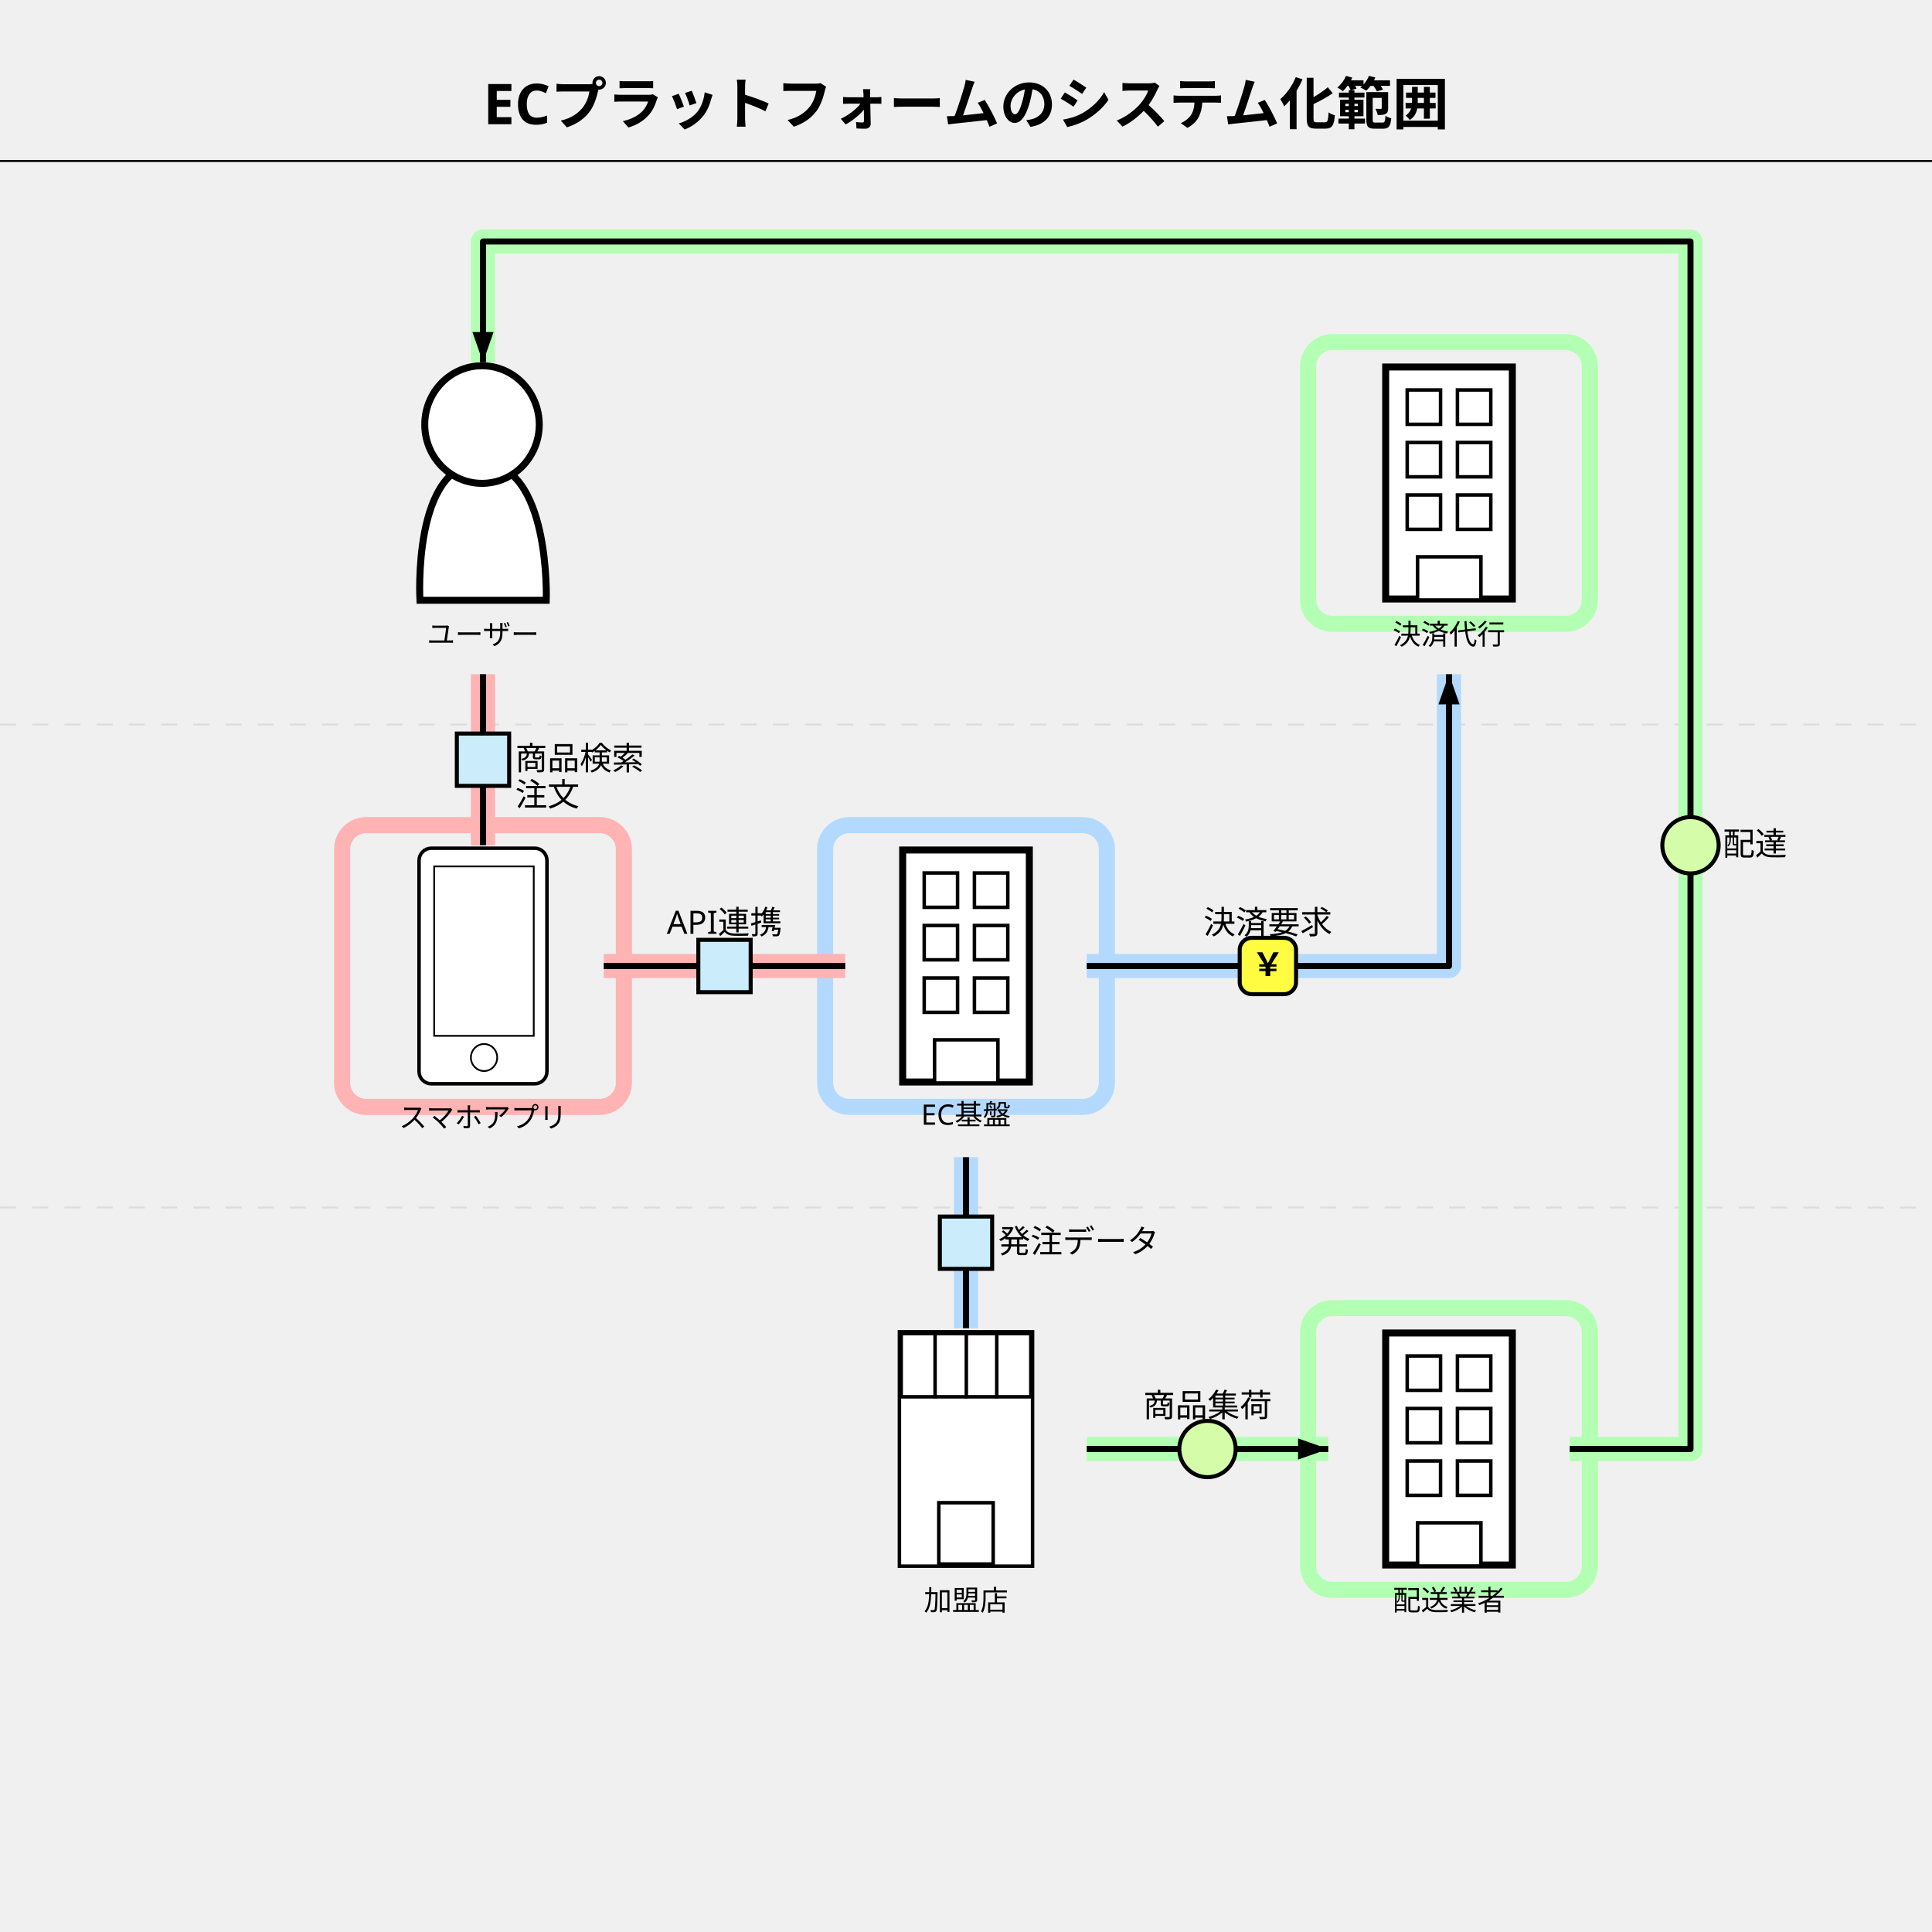
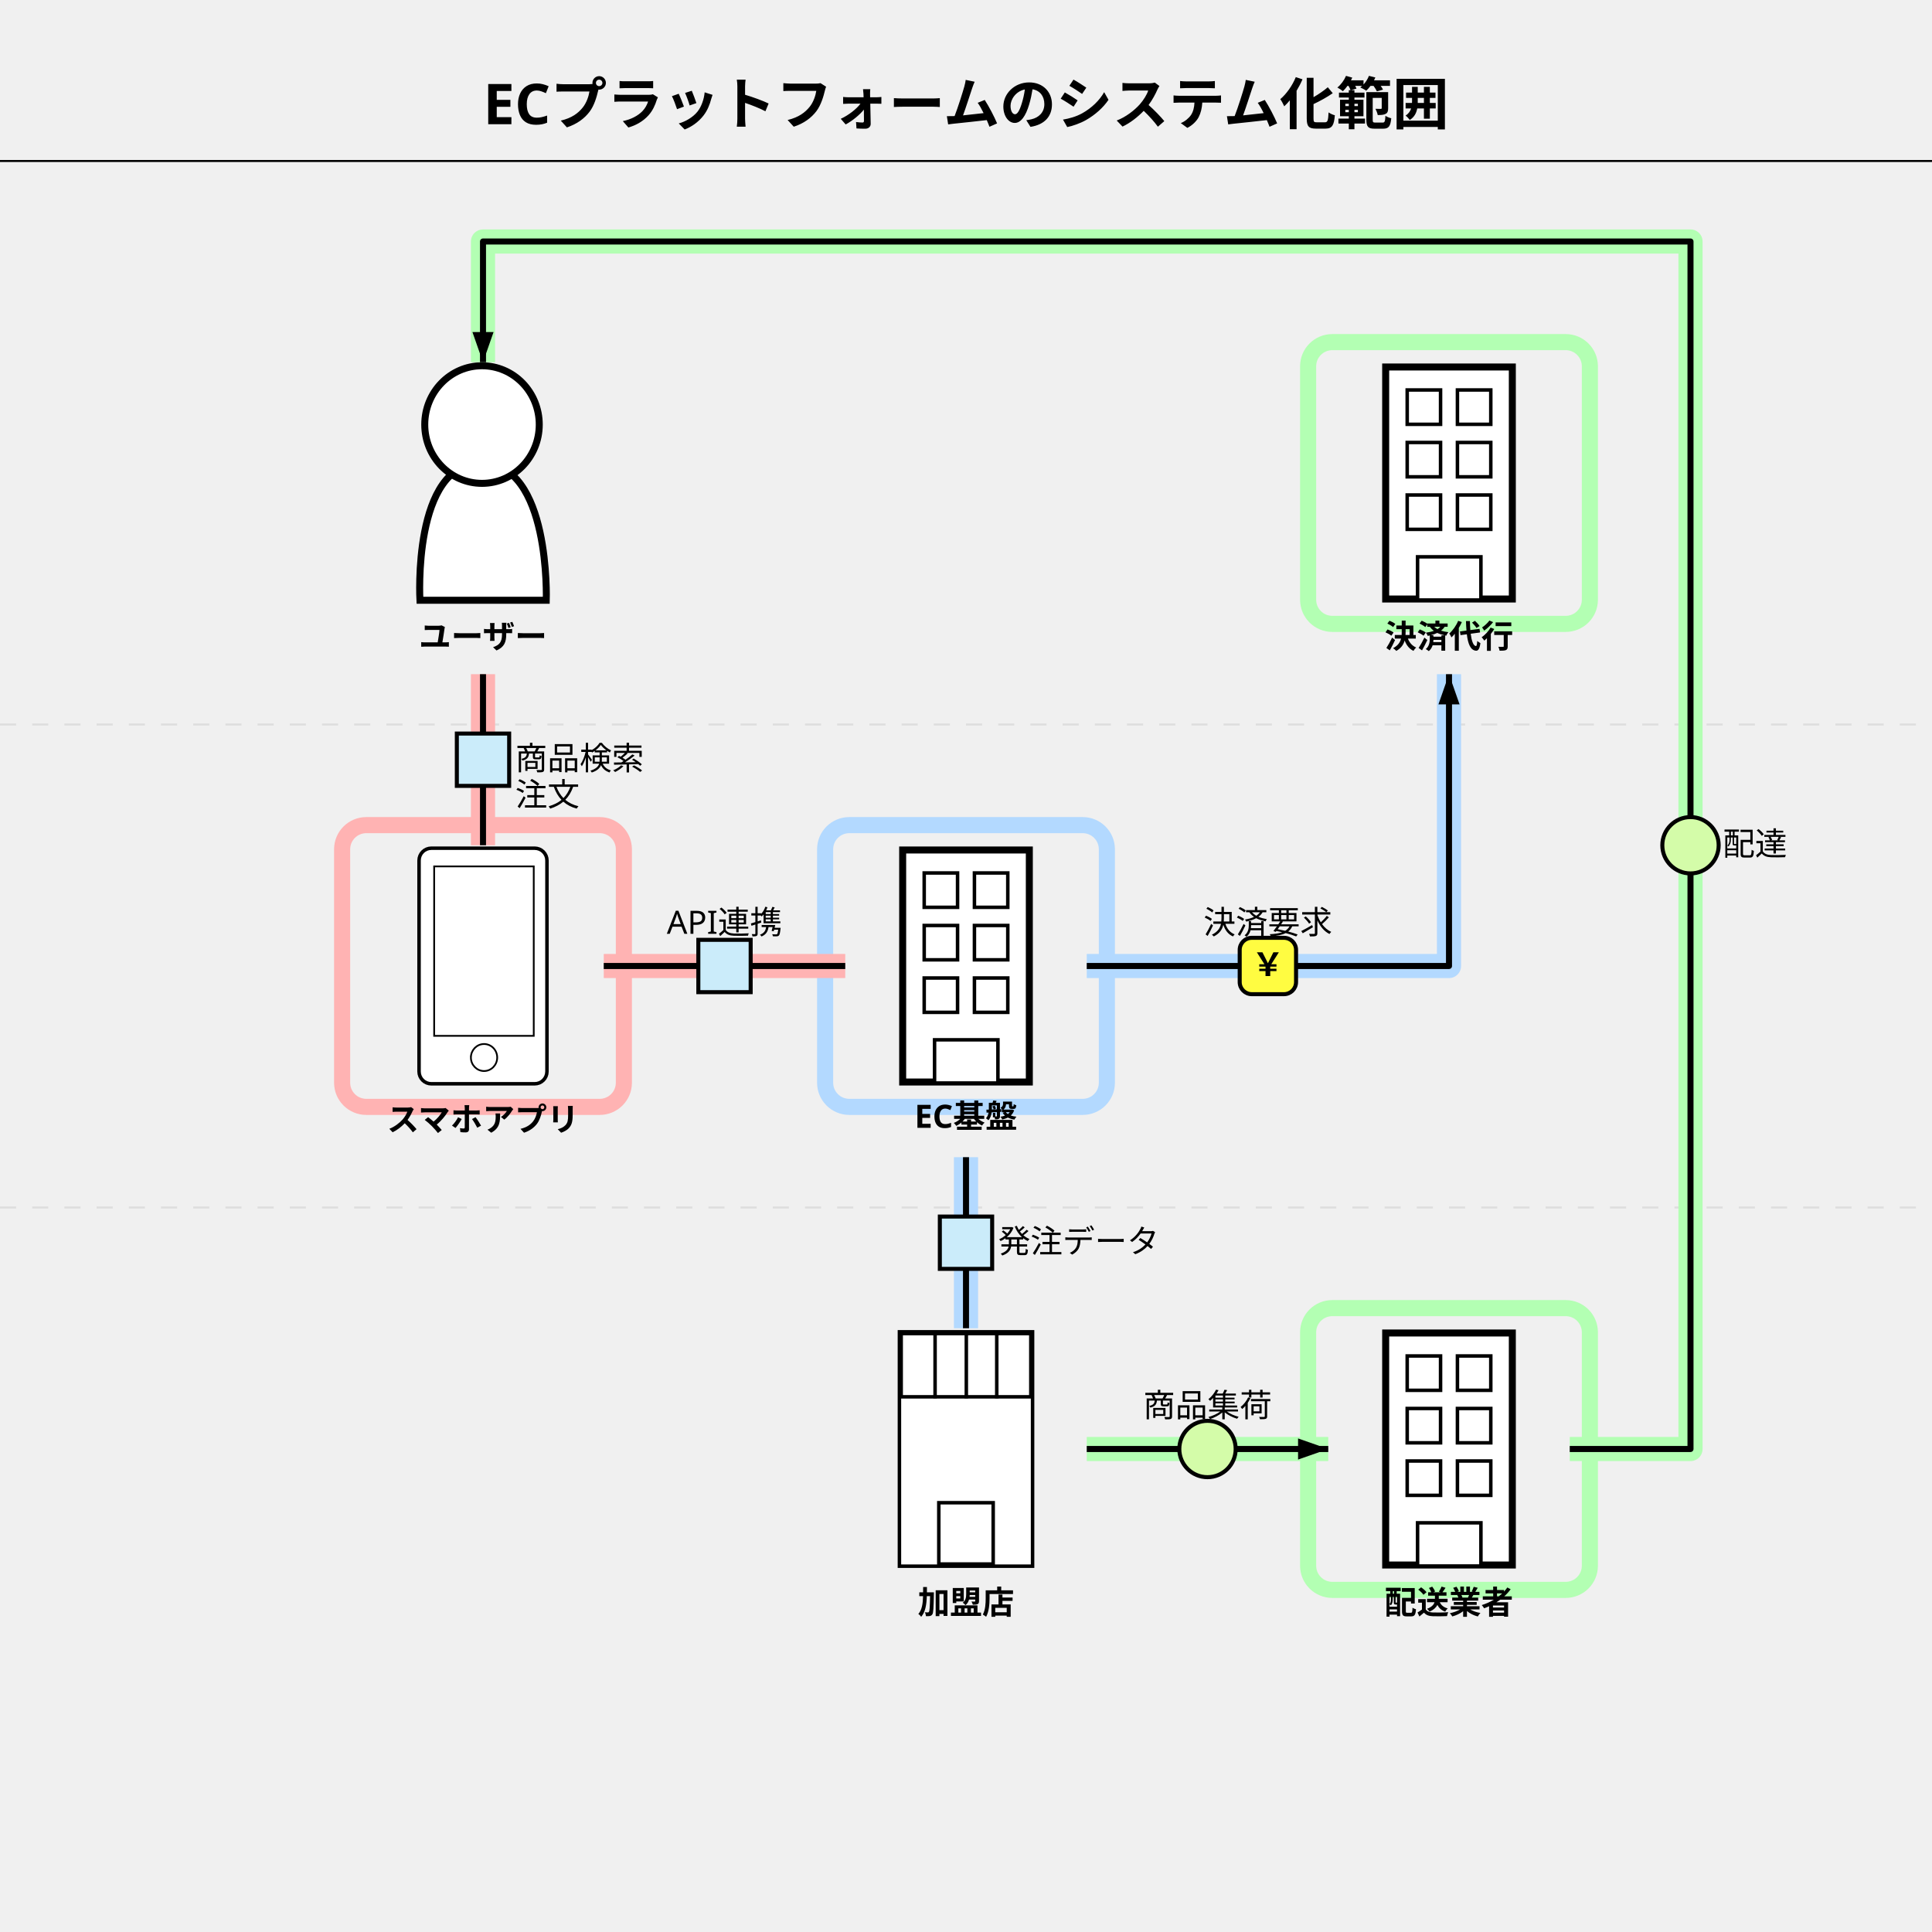
<svg xmlns="http://www.w3.org/2000/svg" version="1.1" viewBox="0.0 0.0 960.0 960.0" width="960" height="960">
  <text x="480.0" y="40" font-size="28" font-family="sans-serif" font-weight="bold" fill="#000000" text-anchor="middle" dominant-baseline="hanging">ECプラットフォームのシステム化範囲</text>
  <line x1="0" y1="80" x2="960.0" y2="80" stroke="#000000" stroke-width="1" />
  <defs>
    <marker id="marker_object" markerWidth="5" markerHeight="3.5" refX="5" refY="1.75" orient="auto" markerUnits="strokeWidth">
      <path d="M 0,0 L 5,1.75 L 0,3.5 Z" fill="#000000" />
    </marker>
    <marker id="marker_money" markerWidth="5" markerHeight="3.5" refX="5" refY="1.75" orient="auto" markerUnits="strokeWidth">
      <path d="M 0,0 L 5,1.75 L 0,3.5 Z" fill="#000000" />
    </marker>
    <marker id="marker_information" markerWidth="5" markerHeight="3.5" refX="5" refY="1.75" orient="auto" markerUnits="strokeWidth">
      <path d="M 0,0 L 5,1.75 L 0,3.5 Z" fill="#000000" />
    </marker>
    <marker id="marker_other" markerWidth="5" markerHeight="3.5" refX="5" refY="1.75" orient="auto" markerUnits="strokeWidth">
      <path d="M 0,0 L 5,1.75 L 0,3.5 Z" fill="#000000" />
    </marker>
  </defs>
  <g id="grid_lines">
    <line x1="0" y1="360.0" x2="960.0" y2="360.0" stroke="#dddddd" stroke-width="1" stroke-dasharray="8,8" />
    <line x1="0" y1="600.0" x2="960.0" y2="600.0" stroke="#dddddd" stroke-width="1" stroke-dasharray="8,8" />
  </g>
  <g id="entities">
    <g id="entity_0" data-bizgram-object="entity" data-bizgram-type="user" data-bizgram-name="ユーザー" data-bizgram-position="0">
      <g transform="translate(180.0, 180.0)">
        <g transform="translate(26.79084, 0.0)">
          <g transform="scale(3.282149, 3.282149)">
            <g transform="translate(-94.88189,-130.2193)">
              <g id="g1824">
                <path style="fill:none;stroke:none;stroke-width:0.998;stroke-linecap:round;stroke-linejoin:round" d="M 94.916,148.5 V 130.478 H 105 115.084 V 148.5 166.522 H 105 94.916 Z" id="path1111" />
                <g id="g1700" transform="translate(73.28155,-29.02709)">
                  <path fill="#ffffff" d="m 22.17,195.279 h 19.128 c 0,0 0.679,-20.77 -9.815,-20.77 -10.494,0 -9.313,20.77 -9.313,20.77 z" fill-rule="evenodd" id="path87" style="fill:none;stroke-width:0.265" />
                  <path stroke="#000000" stroke-width="1.058" stroke-miterlimit="400" stroke-linecap="butt" d="m 22.17,195.279 h 19.128 c 0,0 0.679,-20.77 -9.815,-20.77 -10.494,0 -9.313,20.77 -9.313,20.77 z" fill-rule="evenodd" id="path89" style="fill:#ffffff" />
                  <path fill="#ffffff" d="m 22.9,168.679 c 0,-4.917 3.881,-8.903 8.668,-8.903 2.299,0 4.504,0.938 6.129,2.608 1.626,1.67 2.539,3.934 2.539,6.295 0,4.917 -3.881,8.903 -8.668,8.903 -4.787,0 -8.668,-3.986 -8.668,-8.903 z" fill-rule="evenodd" id="path91" style="fill:none;stroke-width:0.265" />
                  <path stroke="#000000" stroke-width="1.058" stroke-miterlimit="400" stroke-linecap="butt" d="m 22.9,168.679 c 0,-4.917 3.881,-8.903 8.668,-8.903 2.299,0 4.504,0.938 6.129,2.608 1.626,1.67 2.539,3.934 2.539,6.295 0,4.917 -3.881,8.903 -8.668,8.903 -4.787,0 -8.668,-3.986 -8.668,-8.903 z" fill-rule="evenodd" id="path93" style="fill:#ffffff" />
                </g>
              </g>
            </g>
          </g>
        </g>
      </g>
-       <text x="240.0" y="308.0" font-size="14" font-family="sans-serif" text-anchor="middle" dominant-baseline="text-before-edge" fill="#000000">
+       <text x="240.0" y="308.0" font-size="16" font-family="sans-serif" font-weight="bold" text-anchor="middle" dominant-baseline="text-before-edge" fill="#000000">
        <tspan x="240.0" dy="0">ユーザー</tspan>
      </text>
    </g>
    <g id="entity_1" data-bizgram-object="entity" data-bizgram-type="smartphone" data-bizgram-name="スマホアプリ" data-bizgram-position="3" data-bizgram-systemize="フロントエンド">
      <rect x="170.0" y="410.0" width="140.0" height="140.0" rx="12" ry="12" fill="none" stroke="#FFB3B3" stroke-width="8" />
      <g transform="translate(180.0, 420.0)">
        <g transform="translate(26.79084, 0.0)">
          <g transform="scale(3.282149, 3.282149)">
            <g transform="translate(-94.88189,-130.2193)">
              <path style="fill:none;stroke:none;stroke-width:0.998;stroke-linecap:round;stroke-linejoin:round" d="M 94.916,148.5 V 130.478 H 105 115.084 V 148.5 166.522 H 105 94.916 Z" id="path1111" />
              <g id="g27996" transform="translate(30.76236,-5.908436)">
                <path stroke="#000000" stroke-width="1.058" stroke-miterlimit="400" stroke-linecap="butt" d="m 64.821,138.434 c 0,-0.881 0.714,-1.595 1.595,-1.595 h 15.645 c 0.423,0 0.829,0.168 1.128,0.467 0.299,0.299 0.467,0.705 0.467,1.128 v 31.948 c 0,0.881 -0.714,1.595 -1.595,1.595 H 66.415 c -0.881,0 -1.595,-0.714 -1.595,-1.595 z" fill-rule="evenodd" id="path97" />
                <path fill="#ffffff" d="m 64.821,138.434 c 0,-0.881 0.714,-1.595 1.595,-1.595 h 15.645 c 0.423,0 0.829,0.168 1.128,0.467 0.299,0.299 0.467,0.705 0.467,1.128 v 31.948 c 0,0.881 -0.714,1.595 -1.595,1.595 H 66.415 c -0.881,0 -1.595,-0.714 -1.595,-1.595 z" fill-rule="evenodd" id="path95" style="stroke-width:0.265" />
                <path stroke="#000000" stroke-width="0.529" stroke-miterlimit="400" stroke-linecap="butt" d="m 66.976,139.462 h 14.812 v 25.387 H 66.976 Z" fill-rule="evenodd" id="path101" />
                <path fill="#ffffff" d="m 66.976,139.462 h 14.812 v 25.387 H 66.976 Z" fill-rule="evenodd" id="path99" style="stroke-width:0.265" />
                <path stroke="#000000" stroke-width="0.529" stroke-miterlimit="400" stroke-linecap="butt" d="m 72.539,168.264 c 0,-1.056 0.832,-1.912 1.859,-1.912 0.493,0 0.966,0.201 1.314,0.56 0.349,0.359 0.544,0.845 0.544,1.352 0,1.056 -0.832,1.912 -1.859,1.912 -1.027,0 -1.859,-0.856 -1.859,-1.912 z" fill-rule="evenodd" id="path105" />
                <path fill="#ffffff" d="m 72.539,168.264 c 0,-1.056 0.832,-1.912 1.859,-1.912 0.493,0 0.966,0.201 1.314,0.56 0.349,0.359 0.544,0.845 0.544,1.352 0,1.056 -0.832,1.912 -1.859,1.912 -1.027,0 -1.859,-0.856 -1.859,-1.912 z" fill-rule="evenodd" id="path103" style="stroke-width:0.265" />
              </g>
            </g>
          </g>
        </g>
      </g>
-       <text x="240.0" y="548.0" font-size="14" font-family="sans-serif" text-anchor="middle" dominant-baseline="text-before-edge" fill="#000000">
+       <text x="240.0" y="548.0" font-size="16" font-family="sans-serif" font-weight="bold" text-anchor="middle" dominant-baseline="text-before-edge" fill="#000000">
        <tspan x="240.0" dy="0">スマホアプリ</tspan>
      </text>
    </g>
    <g id="entity_2" data-bizgram-object="entity" data-bizgram-type="business" data-bizgram-name="EC基盤" data-bizgram-position="4" data-bizgram-systemize="バックエンド">
      <rect x="410.0" y="410.0" width="140.0" height="140.0" rx="12" ry="12" fill="none" stroke="#B3D9FF" stroke-width="8" />
      <g transform="translate(420.0, 420.0)">
        <g transform="translate(26.79084, 0.0)">
          <g transform="scale(3.282149, 3.282149)">
            <g transform="translate(-94.88189,-130.2193)">
              <path style="fill:none;stroke:none;stroke-width:0.998;stroke-linecap:round;stroke-linejoin:round" d="M 94.916,148.5 V 130.478 H 105 115.084 V 148.5 166.522 H 105 94.916 Z" id="path1111" />
              <g id="g2207" transform="translate(88.33292,-53.07004)">
                <path fill="#ffffff" d="M 7.08,184.008 H 26.255 v 35.125 H 7.08 Z" fill-rule="evenodd" id="path413" style="fill:#ffffff;stroke:#000000;stroke-width:0.265" />
                <path stroke="#000000" stroke-width="1.058" stroke-miterlimit="400" stroke-linecap="butt" d="M 7.08,184.008 H 26.255 v 35.125 H 7.08 Z" fill-rule="evenodd" id="path415" style="fill:#ffffff;stroke:#000000" />
                <path fill="#ffffff" d="m 10.339,187.485 h 5.05 v 5.2 h -5.05 z" fill-rule="evenodd" id="path417" style="fill:#ffffff;stroke:#000000;stroke-width:0.265" />
                <path stroke="#000000" stroke-width="0.529" stroke-miterlimit="400" stroke-linecap="butt" d="m 10.339,187.485 h 5.05 v 5.2 h -5.05 z" fill-rule="evenodd" id="path419" style="fill:#ffffff;stroke:#000000" />
                <path fill="#ffffff" d="m 17.944,187.485 h 5.05 v 5.2 h -5.05 z" fill-rule="evenodd" id="path421" style="fill:#ffffff;stroke:#000000;stroke-width:0.265" />
                <path stroke="#000000" stroke-width="0.529" stroke-miterlimit="400" stroke-linecap="butt" d="m 17.944,187.485 h 5.05 v 5.2 h -5.05 z" fill-rule="evenodd" id="path423" style="fill:#ffffff;stroke:#000000" />
                <path fill="#ffffff" d="m 10.339,195.435 h 5.05 v 5.2 h -5.05 z" fill-rule="evenodd" id="path425" style="fill:#ffffff;stroke:#000000;stroke-width:0.265" />
                <path stroke="#000000" stroke-width="0.529" stroke-miterlimit="400" stroke-linecap="butt" d="m 10.339,195.435 h 5.05 v 5.2 h -5.05 z" fill-rule="evenodd" id="path427" style="fill:#ffffff;stroke:#000000" />
                <path fill="#ffffff" d="m 17.944,195.435 h 5.05 v 5.2 h -5.05 z" fill-rule="evenodd" id="path429" style="fill:#ffffff;stroke:#000000;stroke-width:0.265" />
                <path stroke="#000000" stroke-width="0.529" stroke-miterlimit="400" stroke-linecap="butt" d="m 17.944,195.435 h 5.05 v 5.2 h -5.05 z" fill-rule="evenodd" id="path431" style="fill:#ffffff;stroke:#000000" />
                <path fill="#ffffff" d="m 10.339,203.386 h 5.05 v 5.2 h -5.05 z" fill-rule="evenodd" id="path433" style="fill:#ffffff;stroke:#000000;stroke-width:0.265" />
                <path stroke="#000000" stroke-width="0.529" stroke-miterlimit="400" stroke-linecap="butt" d="m 10.339,203.386 h 5.05 v 5.2 h -5.05 z" fill-rule="evenodd" id="path435" style="fill:#ffffff;stroke:#000000" />
                <path fill="#ffffff" d="m 17.944,203.386 h 5.05 v 5.2 h -5.05 z" fill-rule="evenodd" id="path437" style="fill:#ffffff;stroke:#000000;stroke-width:0.265" />
                <path stroke="#000000" stroke-width="0.529" stroke-miterlimit="400" stroke-linecap="butt" d="m 17.944,203.386 h 5.05 v 5.2 h -5.05 z" fill-rule="evenodd" id="path439" style="fill:#ffffff;stroke:#000000" />
                <path fill="#000000" fill-opacity="0" d="M 11.908,212.744 H 21.5 v 6.542 h -9.592 z" fill-rule="evenodd" id="path441" style="fill:#ffffff;stroke:#000000;stroke-width:0.265" />
                <path stroke="#000000" stroke-width="0.529" stroke-miterlimit="400" stroke-linecap="butt" d="M 11.908,212.744 H 21.5 v 6.542 h -9.592 z" fill-rule="evenodd" id="path443" style="fill:#ffffff;stroke:#000000" />
              </g>
            </g>
          </g>
        </g>
      </g>
-       <text x="480.0" y="548.0" font-size="14" font-family="sans-serif" text-anchor="middle" dominant-baseline="text-before-edge" fill="#000000">
+       <text x="480.0" y="548.0" font-size="16" font-family="sans-serif" font-weight="bold" text-anchor="middle" dominant-baseline="text-before-edge" fill="#000000">
        <tspan x="480.0" dy="0">EC基盤</tspan>
      </text>
    </g>
    <g id="entity_3" data-bizgram-object="entity" data-bizgram-type="business" data-bizgram-name="決済代行" data-bizgram-position="2" data-bizgram-systemize="外部システム">
      <rect x="650.0" y="170.0" width="140.0" height="140.0" rx="12" ry="12" fill="none" stroke="#B3FFB3" stroke-width="8" />
      <g transform="translate(660.0, 180.0)">
        <g transform="translate(26.79084, 0.0)">
          <g transform="scale(3.282149, 3.282149)">
            <g transform="translate(-94.88189,-130.2193)">
              <path style="fill:none;stroke:none;stroke-width:0.998;stroke-linecap:round;stroke-linejoin:round" d="M 94.916,148.5 V 130.478 H 105 115.084 V 148.5 166.522 H 105 94.916 Z" id="path1111" />
              <g id="g2207" transform="translate(88.33292,-53.07004)">
                <path fill="#ffffff" d="M 7.08,184.008 H 26.255 v 35.125 H 7.08 Z" fill-rule="evenodd" id="path413" style="fill:#ffffff;stroke:#000000;stroke-width:0.265" />
                <path stroke="#000000" stroke-width="1.058" stroke-miterlimit="400" stroke-linecap="butt" d="M 7.08,184.008 H 26.255 v 35.125 H 7.08 Z" fill-rule="evenodd" id="path415" style="fill:#ffffff;stroke:#000000" />
                <path fill="#ffffff" d="m 10.339,187.485 h 5.05 v 5.2 h -5.05 z" fill-rule="evenodd" id="path417" style="fill:#ffffff;stroke:#000000;stroke-width:0.265" />
                <path stroke="#000000" stroke-width="0.529" stroke-miterlimit="400" stroke-linecap="butt" d="m 10.339,187.485 h 5.05 v 5.2 h -5.05 z" fill-rule="evenodd" id="path419" style="fill:#ffffff;stroke:#000000" />
                <path fill="#ffffff" d="m 17.944,187.485 h 5.05 v 5.2 h -5.05 z" fill-rule="evenodd" id="path421" style="fill:#ffffff;stroke:#000000;stroke-width:0.265" />
                <path stroke="#000000" stroke-width="0.529" stroke-miterlimit="400" stroke-linecap="butt" d="m 17.944,187.485 h 5.05 v 5.2 h -5.05 z" fill-rule="evenodd" id="path423" style="fill:#ffffff;stroke:#000000" />
                <path fill="#ffffff" d="m 10.339,195.435 h 5.05 v 5.2 h -5.05 z" fill-rule="evenodd" id="path425" style="fill:#ffffff;stroke:#000000;stroke-width:0.265" />
                <path stroke="#000000" stroke-width="0.529" stroke-miterlimit="400" stroke-linecap="butt" d="m 10.339,195.435 h 5.05 v 5.2 h -5.05 z" fill-rule="evenodd" id="path427" style="fill:#ffffff;stroke:#000000" />
                <path fill="#ffffff" d="m 17.944,195.435 h 5.05 v 5.2 h -5.05 z" fill-rule="evenodd" id="path429" style="fill:#ffffff;stroke:#000000;stroke-width:0.265" />
                <path stroke="#000000" stroke-width="0.529" stroke-miterlimit="400" stroke-linecap="butt" d="m 17.944,195.435 h 5.05 v 5.2 h -5.05 z" fill-rule="evenodd" id="path431" style="fill:#ffffff;stroke:#000000" />
                <path fill="#ffffff" d="m 10.339,203.386 h 5.05 v 5.2 h -5.05 z" fill-rule="evenodd" id="path433" style="fill:#ffffff;stroke:#000000;stroke-width:0.265" />
                <path stroke="#000000" stroke-width="0.529" stroke-miterlimit="400" stroke-linecap="butt" d="m 10.339,203.386 h 5.05 v 5.2 h -5.05 z" fill-rule="evenodd" id="path435" style="fill:#ffffff;stroke:#000000" />
                <path fill="#ffffff" d="m 17.944,203.386 h 5.05 v 5.2 h -5.05 z" fill-rule="evenodd" id="path437" style="fill:#ffffff;stroke:#000000;stroke-width:0.265" />
                <path stroke="#000000" stroke-width="0.529" stroke-miterlimit="400" stroke-linecap="butt" d="m 17.944,203.386 h 5.05 v 5.2 h -5.05 z" fill-rule="evenodd" id="path439" style="fill:#ffffff;stroke:#000000" />
                <path fill="#000000" fill-opacity="0" d="M 11.908,212.744 H 21.5 v 6.542 h -9.592 z" fill-rule="evenodd" id="path441" style="fill:#ffffff;stroke:#000000;stroke-width:0.265" />
                <path stroke="#000000" stroke-width="0.529" stroke-miterlimit="400" stroke-linecap="butt" d="M 11.908,212.744 H 21.5 v 6.542 h -9.592 z" fill-rule="evenodd" id="path443" style="fill:#ffffff;stroke:#000000" />
              </g>
            </g>
          </g>
        </g>
      </g>
-       <text x="720.0" y="308.0" font-size="14" font-family="sans-serif" text-anchor="middle" dominant-baseline="text-before-edge" fill="#000000">
+       <text x="720.0" y="308.0" font-size="16" font-family="sans-serif" font-weight="bold" text-anchor="middle" dominant-baseline="text-before-edge" fill="#000000">
        <tspan x="720.0" dy="0">決済代行</tspan>
      </text>
    </g>
    <g id="entity_4" data-bizgram-object="entity" data-bizgram-type="store" data-bizgram-name="加盟店" data-bizgram-position="7">
      <g transform="translate(420.0, 660.0)">
        <g transform="translate(26.79084, 0.0)">
          <g transform="scale(3.282149, 3.282149)">
            <g transform="translate(-94.88189,-130.2193)">
              <g id="g28378" transform="translate(38.91812,2.509739)">
                <path stroke="#000000" stroke-width="1.058" stroke-miterlimit="400" stroke-linecap="butt" d="m 56.268,128.514 h 19.628 v 34.953 H 56.268 Z" fill-rule="evenodd" id="path563" />
                <path fill="#ffffff" d="m 56.268,128.514 h 19.628 v 34.953 H 56.268 Z" fill-rule="evenodd" id="path561" style="stroke-width:0.265" />
                <path stroke="#000000" stroke-width="0.529" stroke-miterlimit="400" stroke-linecap="butt" d="m 56.268,128.514 h 19.628 v 9.576 H 56.268 Z" fill-rule="evenodd" id="path567" style="fill:#ffffff;stroke:#000000" />
                <path fill="#000000" fill-opacity="0" d="m 56.268,128.514 h 19.628 v 9.576 H 56.268 Z" fill-rule="evenodd" id="path565" style="stroke-width:0.265" />
                <path fill="#000000" fill-opacity="0" d="m 61.965,154.123 h 8.233 v 9.281 h -8.233 z" fill-rule="evenodd" id="path569" style="stroke-width:0.265" />
                <path fill="#000000" fill-opacity="0" d="m 61.401,128.115 v 10.207" fill-rule="evenodd" id="path573" style="stroke-width:0.265" />
                <path stroke="#000000" stroke-width="0.529" stroke-miterlimit="400" stroke-linecap="butt" d="m 61.401,128.115 v 10.207" fill-rule="evenodd" id="path575" />
                <path fill="#000000" fill-opacity="0" d="m 66.131,128.115 v 10.207" fill-rule="evenodd" id="path577" style="stroke-width:0.265" />
                <path stroke="#000000" stroke-width="0.529" stroke-miterlimit="400" stroke-linecap="butt" d="m 66.131,128.115 v 10.207" fill-rule="evenodd" id="path579" />
                <path fill="#000000" fill-opacity="0" d="m 70.738,128.115 v 10.207" fill-rule="evenodd" id="path581" style="stroke-width:0.265" />
                <path stroke="#000000" stroke-width="0.529" stroke-miterlimit="400" stroke-linecap="butt" d="m 70.738,128.115 v 10.207" fill-rule="evenodd" id="path583" />
                <path stroke="#000000" stroke-width="0.529" stroke-miterlimit="400" stroke-linecap="butt" d="m 61.965,154.123 h 8.233 v 9.281 h -8.233 z" fill-rule="evenodd" id="path571" style="fill:#ffffff" />
              </g>
            </g>
          </g>
        </g>
      </g>
-       <text x="480.0" y="788.0" font-size="14" font-family="sans-serif" text-anchor="middle" dominant-baseline="text-before-edge" fill="#000000">
+       <text x="480.0" y="788.0" font-size="16" font-family="sans-serif" font-weight="bold" text-anchor="middle" dominant-baseline="text-before-edge" fill="#000000">
        <tspan x="480.0" dy="0">加盟店</tspan>
      </text>
    </g>
    <g id="entity_5" data-bizgram-object="entity" data-bizgram-type="business" data-bizgram-name="配送業者" data-bizgram-position="8" data-bizgram-systemize="外部システム">
      <rect x="650.0" y="650.0" width="140.0" height="140.0" rx="12" ry="12" fill="none" stroke="#B3FFB3" stroke-width="8" />
      <g transform="translate(660.0, 660.0)">
        <g transform="translate(26.79084, 0.0)">
          <g transform="scale(3.282149, 3.282149)">
            <g transform="translate(-94.88189,-130.2193)">
              <path style="fill:none;stroke:none;stroke-width:0.998;stroke-linecap:round;stroke-linejoin:round" d="M 94.916,148.5 V 130.478 H 105 115.084 V 148.5 166.522 H 105 94.916 Z" id="path1111" />
              <g id="g2207" transform="translate(88.33292,-53.07004)">
                <path fill="#ffffff" d="M 7.08,184.008 H 26.255 v 35.125 H 7.08 Z" fill-rule="evenodd" id="path413" style="fill:#ffffff;stroke:#000000;stroke-width:0.265" />
                <path stroke="#000000" stroke-width="1.058" stroke-miterlimit="400" stroke-linecap="butt" d="M 7.08,184.008 H 26.255 v 35.125 H 7.08 Z" fill-rule="evenodd" id="path415" style="fill:#ffffff;stroke:#000000" />
                <path fill="#ffffff" d="m 10.339,187.485 h 5.05 v 5.2 h -5.05 z" fill-rule="evenodd" id="path417" style="fill:#ffffff;stroke:#000000;stroke-width:0.265" />
                <path stroke="#000000" stroke-width="0.529" stroke-miterlimit="400" stroke-linecap="butt" d="m 10.339,187.485 h 5.05 v 5.2 h -5.05 z" fill-rule="evenodd" id="path419" style="fill:#ffffff;stroke:#000000" />
                <path fill="#ffffff" d="m 17.944,187.485 h 5.05 v 5.2 h -5.05 z" fill-rule="evenodd" id="path421" style="fill:#ffffff;stroke:#000000;stroke-width:0.265" />
                <path stroke="#000000" stroke-width="0.529" stroke-miterlimit="400" stroke-linecap="butt" d="m 17.944,187.485 h 5.05 v 5.2 h -5.05 z" fill-rule="evenodd" id="path423" style="fill:#ffffff;stroke:#000000" />
                <path fill="#ffffff" d="m 10.339,195.435 h 5.05 v 5.2 h -5.05 z" fill-rule="evenodd" id="path425" style="fill:#ffffff;stroke:#000000;stroke-width:0.265" />
                <path stroke="#000000" stroke-width="0.529" stroke-miterlimit="400" stroke-linecap="butt" d="m 10.339,195.435 h 5.05 v 5.2 h -5.05 z" fill-rule="evenodd" id="path427" style="fill:#ffffff;stroke:#000000" />
                <path fill="#ffffff" d="m 17.944,195.435 h 5.05 v 5.2 h -5.05 z" fill-rule="evenodd" id="path429" style="fill:#ffffff;stroke:#000000;stroke-width:0.265" />
                <path stroke="#000000" stroke-width="0.529" stroke-miterlimit="400" stroke-linecap="butt" d="m 17.944,195.435 h 5.05 v 5.2 h -5.05 z" fill-rule="evenodd" id="path431" style="fill:#ffffff;stroke:#000000" />
                <path fill="#ffffff" d="m 10.339,203.386 h 5.05 v 5.2 h -5.05 z" fill-rule="evenodd" id="path433" style="fill:#ffffff;stroke:#000000;stroke-width:0.265" />
                <path stroke="#000000" stroke-width="0.529" stroke-miterlimit="400" stroke-linecap="butt" d="m 10.339,203.386 h 5.05 v 5.2 h -5.05 z" fill-rule="evenodd" id="path435" style="fill:#ffffff;stroke:#000000" />
                <path fill="#ffffff" d="m 17.944,203.386 h 5.05 v 5.2 h -5.05 z" fill-rule="evenodd" id="path437" style="fill:#ffffff;stroke:#000000;stroke-width:0.265" />
                <path stroke="#000000" stroke-width="0.529" stroke-miterlimit="400" stroke-linecap="butt" d="m 17.944,203.386 h 5.05 v 5.2 h -5.05 z" fill-rule="evenodd" id="path439" style="fill:#ffffff;stroke:#000000" />
                <path fill="#000000" fill-opacity="0" d="M 11.908,212.744 H 21.5 v 6.542 h -9.592 z" fill-rule="evenodd" id="path441" style="fill:#ffffff;stroke:#000000;stroke-width:0.265" />
                <path stroke="#000000" stroke-width="0.529" stroke-miterlimit="400" stroke-linecap="butt" d="M 11.908,212.744 H 21.5 v 6.542 h -9.592 z" fill-rule="evenodd" id="path443" style="fill:#ffffff;stroke:#000000" />
              </g>
            </g>
          </g>
        </g>
      </g>
-       <text x="720.0" y="788.0" font-size="14" font-family="sans-serif" text-anchor="middle" dominant-baseline="text-before-edge" fill="#000000">
+       <text x="720.0" y="788.0" font-size="16" font-family="sans-serif" font-weight="bold" text-anchor="middle" dominant-baseline="text-before-edge" fill="#000000">
        <tspan x="720.0" dy="0">配送業者</tspan>
      </text>
    </g>
  </g>
  <g id="arrows">
    <g id="arrow_6" data-bizgram-object="arrow" data-bizgram-type="info" data-bizgram-name="商品検索 注文" data-bizgram-from="entity_0" data-bizgram-to="entity_1" data-bizgram-systemize="フロントエンド">
      <path d="M 240.0,335.0 L 240.0,420.0" stroke="#FFB3B3" stroke-width="12" fill="none" stroke-linejoin="round" />
      <path d="M 240.0,335.0 L 240.0,420.0" stroke="#000000" stroke-width="3" fill="none" stroke-linejoin="round" marker-end="url(#marker_info)" />
      <text x="256.0" y="382.5" font-size="16" font-family="sans-serif" fill="#000000" text-anchor="start">
        <tspan x="256.0" dy="0">商品検索</tspan>
        <tspan x="256.0" dy="18">注文</tspan>
      </text>
      <rect x="227.0" y="364.5" width="26" height="26" fill="#cbecfa" stroke="#000000" stroke-width="2" />
    </g>
    <g id="arrow_7" data-bizgram-object="arrow" data-bizgram-type="info" data-bizgram-name="API連携" data-bizgram-from="entity_1" data-bizgram-to="entity_2" data-bizgram-systemize="フロントエンド">
      <path d="M 300.0,480.0 L 420.0,480.0" stroke="#FFB3B3" stroke-width="12" fill="none" stroke-linejoin="round" />
      <path d="M 300.0,480.0 L 420.0,480.0" stroke="#000000" stroke-width="3" fill="none" stroke-linejoin="round" marker-end="url(#marker_info)" />
      <text x="360.0" y="464.0" font-size="16" font-family="sans-serif" fill="#000000" text-anchor="middle">
        <tspan x="360.0" dy="0">API連携</tspan>
      </text>
      <rect x="347.0" y="467.0" width="26" height="26" fill="#cbecfa" stroke="#000000" stroke-width="2" />
    </g>
    <g id="arrow_8" data-bizgram-object="arrow" data-bizgram-type="money" data-bizgram-name="決済要求" data-bizgram-from="entity_2" data-bizgram-to="entity_3" data-bizgram-systemize="バックエンド">
      <path d="M 540.0,480.0 L 720.0,480.0 L 720.0,335.0" stroke="#B3D9FF" stroke-width="12" fill="none" stroke-linejoin="round" />
      <path d="M 540.0,480.0 L 720.0,480.0 L 720.0,335.0" stroke="#000000" stroke-width="3" fill="none" stroke-linejoin="round" marker-end="url(#marker_money)" />
      <text x="630.0" y="464.0" font-size="16" font-family="sans-serif" fill="#000000" text-anchor="middle">
        <tspan x="630.0" dy="0">決済要求</tspan>
      </text>
      <rect x="616.0" y="466.0" rx="6" ry="6" width="28" height="28" fill="#fffc41" stroke="#000000" stroke-width="2" />
      <text x="630.0" y="485.0" font-size="16" font-family="sans-serif" font-weight="bold" fill="#000000" text-anchor="middle">￥</text>
    </g>
    <g id="arrow_9" data-bizgram-object="arrow" data-bizgram-type="info" data-bizgram-name="発注データ" data-bizgram-from="entity_2" data-bizgram-to="entity_4" data-bizgram-systemize="バックエンド">
      <path d="M 480.0,575.0 L 480.0,660.0" stroke="#B3D9FF" stroke-width="12" fill="none" stroke-linejoin="round" />
      <path d="M 480.0,575.0 L 480.0,660.0" stroke="#000000" stroke-width="3" fill="none" stroke-linejoin="round" marker-end="url(#marker_info)" />
      <text x="496.0" y="622.5" font-size="16" font-family="sans-serif" fill="#000000" text-anchor="start">
        <tspan x="496.0" dy="0">発注データ</tspan>
      </text>
      <rect x="467.0" y="604.5" width="26" height="26" fill="#cbecfa" stroke="#000000" stroke-width="2" />
    </g>
    <g id="arrow_10" data-bizgram-object="arrow" data-bizgram-type="object" data-bizgram-name="商品集荷" data-bizgram-from="entity_4" data-bizgram-to="entity_5" data-bizgram-systemize="外部システム">
      <path d="M 540.0,720.0 L 660.0,720.0" stroke="#B3FFB3" stroke-width="12" fill="none" stroke-linejoin="round" />
      <path d="M 540.0,720.0 L 660.0,720.0" stroke="#000000" stroke-width="3" fill="none" stroke-linejoin="round" marker-end="url(#marker_object)" />
      <text x="600.0" y="704.0" font-size="16" font-family="sans-serif" fill="#000000" text-anchor="middle">
        <tspan x="600.0" dy="0">商品集荷</tspan>
      </text>
      <circle cx="600.0" cy="720.0" r="14" fill="#d4fca9" stroke="#000000" stroke-width="2" />
    </g>
    <g id="arrow_11" data-bizgram-object="arrow" data-bizgram-type="object" data-bizgram-name="配達" data-bizgram-from="entity_5" data-bizgram-to="entity_0" data-bizgram-systemize="外部システム">
      <path d="M 780.0,720.0 L 840.0,720.0 L 840.0,120.0 L 240.0,120.0 L 240.0,180.0" stroke="#B3FFB3" stroke-width="12" fill="none" stroke-linejoin="round" />
      <path d="M 780.0,720.0 L 840.0,720.0 L 840.0,120.0 L 240.0,120.0 L 240.0,180.0" stroke="#000000" stroke-width="3" fill="none" stroke-linejoin="round" marker-end="url(#marker_object)" />
      <text x="856.0" y="425.0" font-size="16" font-family="sans-serif" fill="#000000" text-anchor="start">
        <tspan x="856.0" dy="0">配達</tspan>
      </text>
      <circle cx="840.0" cy="420.0" r="14" fill="#d4fca9" stroke="#000000" stroke-width="2" />
    </g>
  </g>
</svg>
